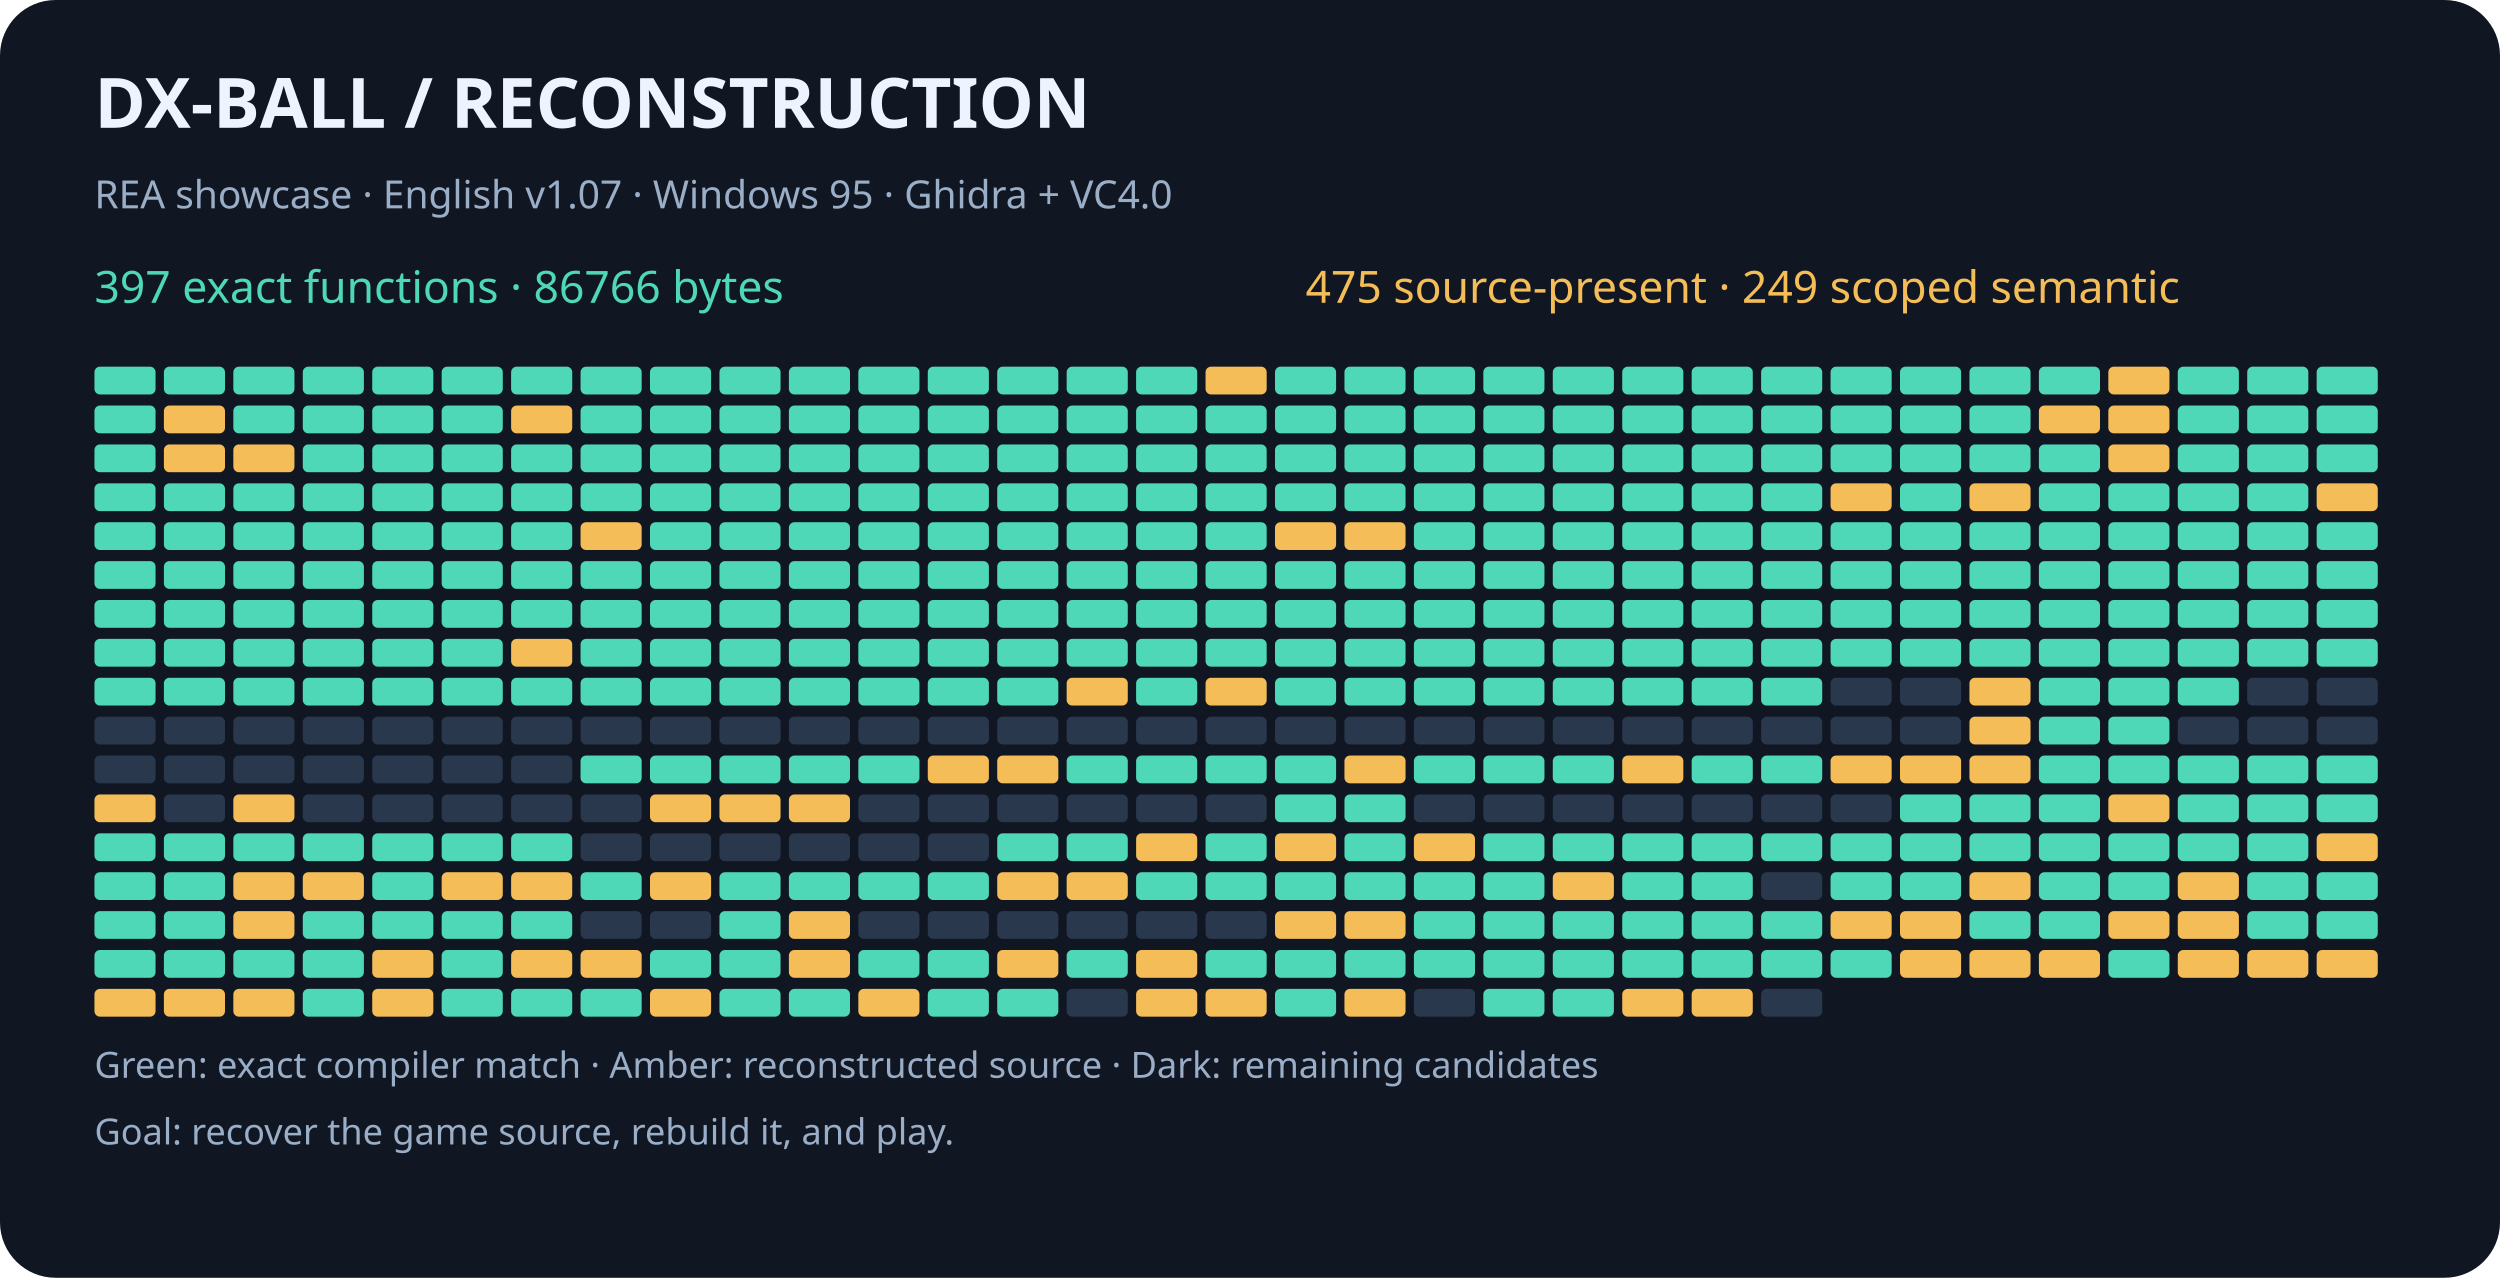
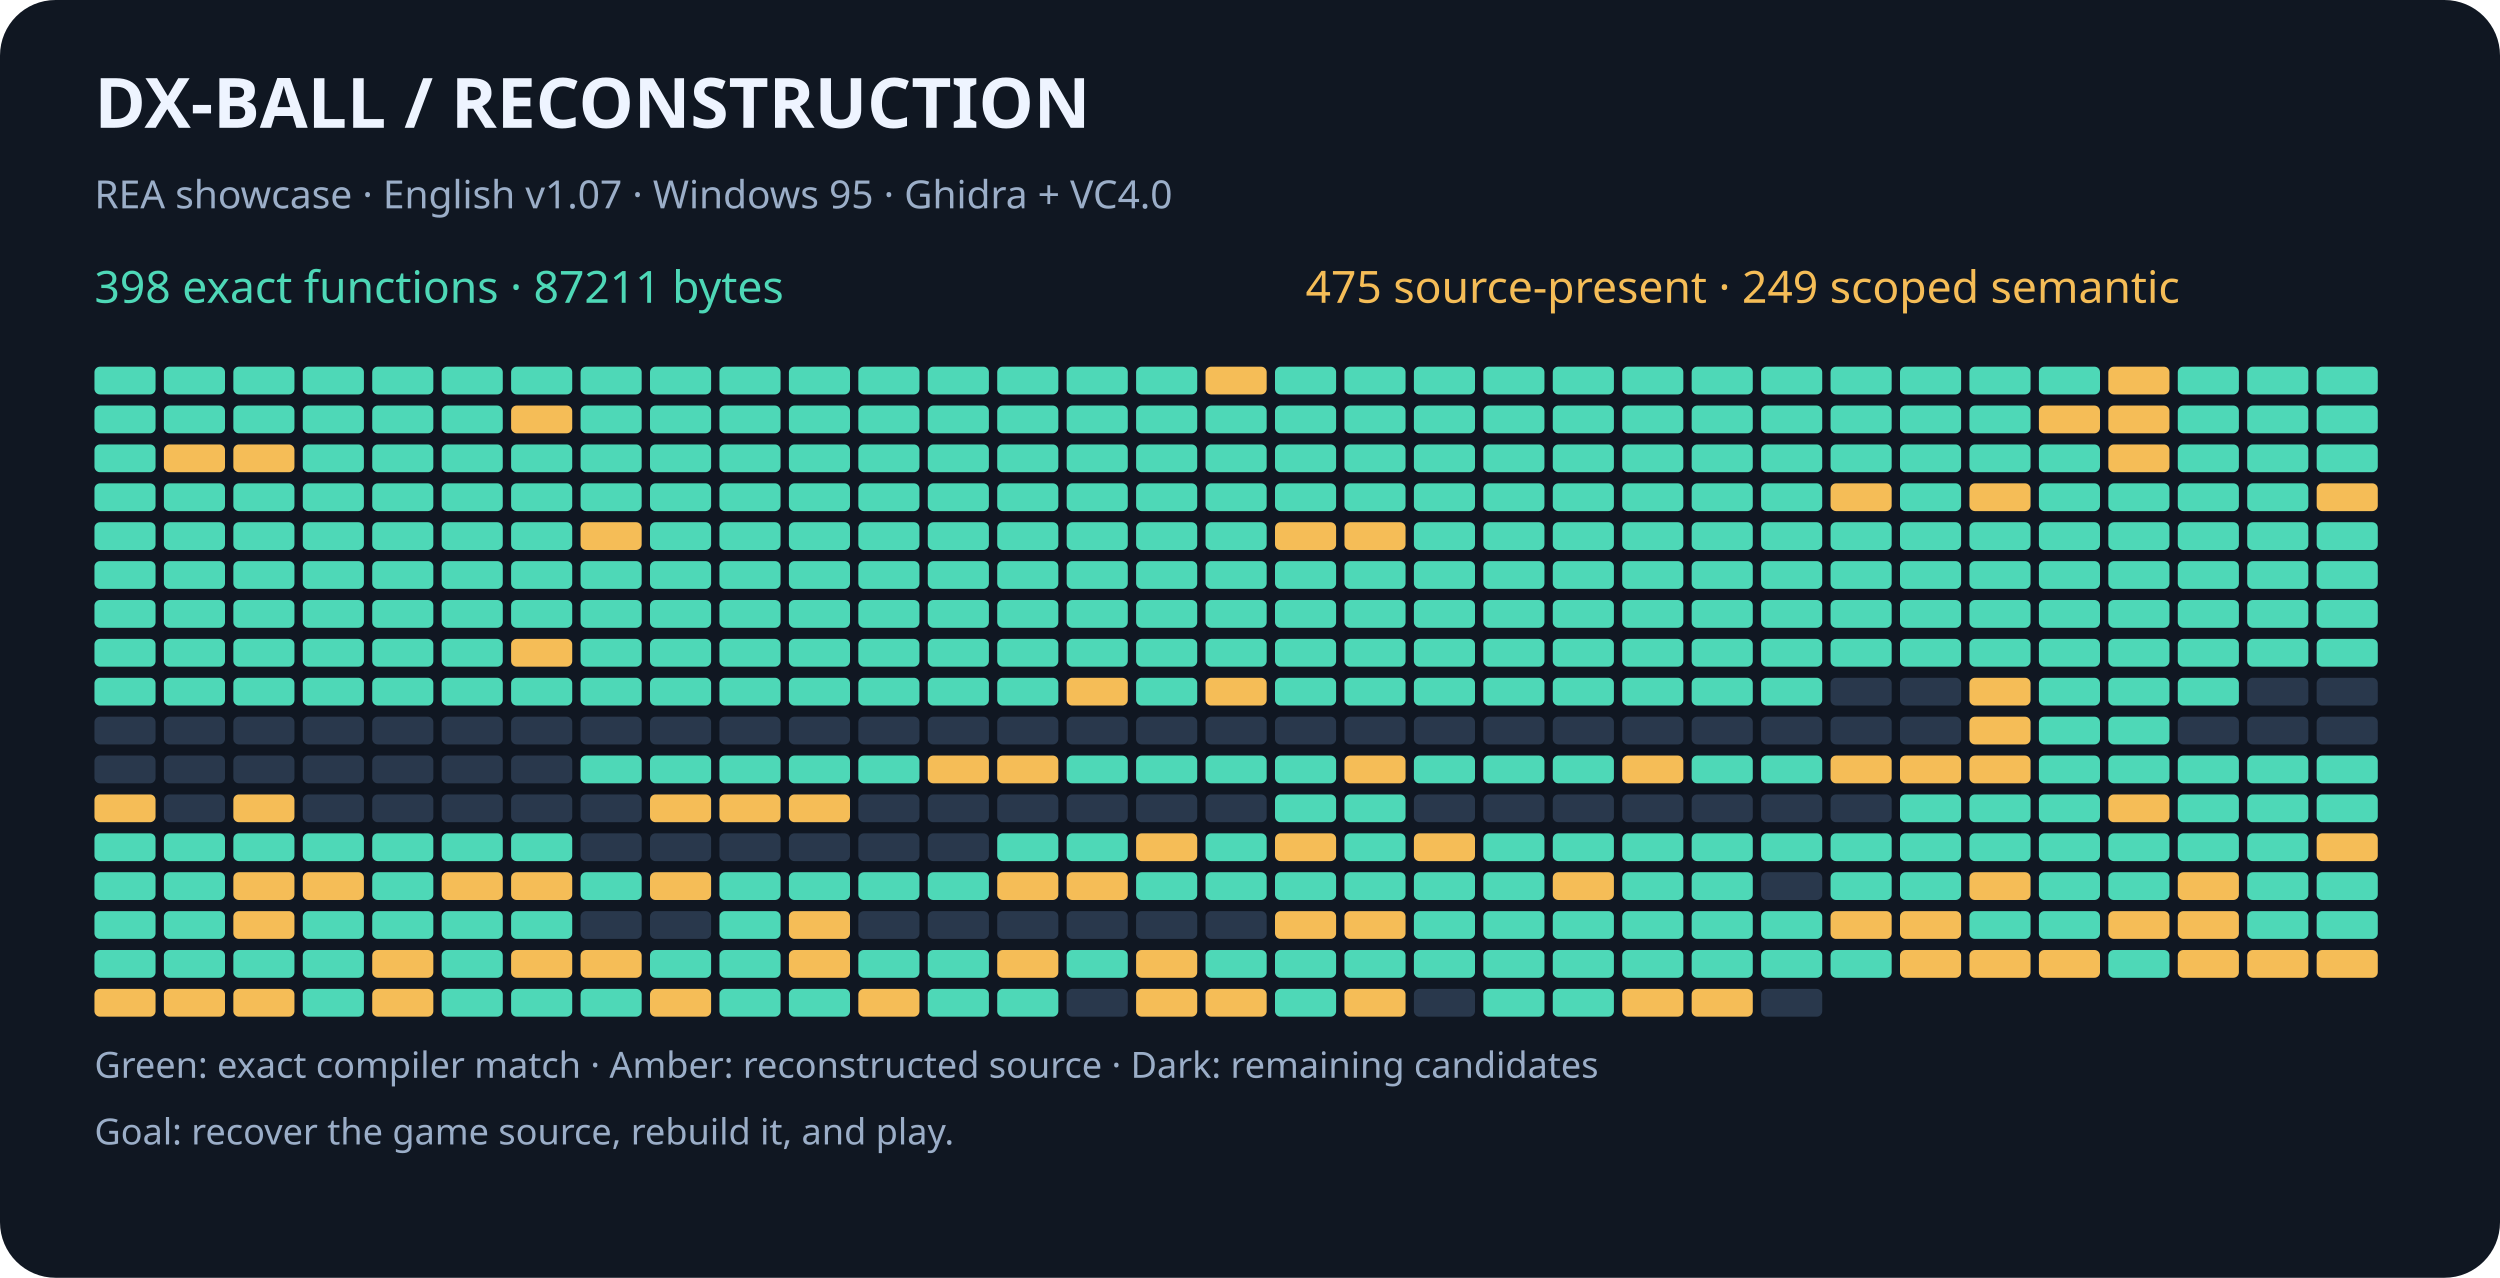
<svg xmlns="http://www.w3.org/2000/svg" width="900" height="460" viewBox="0 0 900 460" role="img" aria-labelledby="title desc">
  <rect width="900" height="460" rx="20" fill="#101722" />
  <g font-family="sans-serif">
    <text x="34" y="46" fill="#eef4ff" font-size="25" font-weight="bold">DX-BALL  /  RECONSTRUCTION</text>
    <text x="34" y="75" fill="#9baec8" font-size="14">REA showcase · English v1.07 · Windows 95 · Ghidra + VC4.0</text>
-     <text x="34" y="109" fill="#4ed8b7" font-size="16">397 exact functions · 86766 bytes</text>
+     <text x="34" y="109" fill="#4ed8b7" font-size="16">398 exact functions · 87211 bytes</text>
    <text x="470" y="109" fill="#f5bd57" font-size="16">475 source-present · 249 scoped semantic</text>
    <rect x="34" y="132" width="22" height="10" rx="2" fill="#4ed8b7" />
    <rect x="59" y="132" width="22" height="10" rx="2" fill="#4ed8b7" />
    <rect x="84" y="132" width="22" height="10" rx="2" fill="#4ed8b7" />
    <rect x="109" y="132" width="22" height="10" rx="2" fill="#4ed8b7" />
    <rect x="134" y="132" width="22" height="10" rx="2" fill="#4ed8b7" />
    <rect x="159" y="132" width="22" height="10" rx="2" fill="#4ed8b7" />
    <rect x="184" y="132" width="22" height="10" rx="2" fill="#4ed8b7" />
    <rect x="209" y="132" width="22" height="10" rx="2" fill="#4ed8b7" />
    <rect x="234" y="132" width="22" height="10" rx="2" fill="#4ed8b7" />
    <rect x="259" y="132" width="22" height="10" rx="2" fill="#4ed8b7" />
    <rect x="284" y="132" width="22" height="10" rx="2" fill="#4ed8b7" />
    <rect x="309" y="132" width="22" height="10" rx="2" fill="#4ed8b7" />
    <rect x="334" y="132" width="22" height="10" rx="2" fill="#4ed8b7" />
    <rect x="359" y="132" width="22" height="10" rx="2" fill="#4ed8b7" />
    <rect x="384" y="132" width="22" height="10" rx="2" fill="#4ed8b7" />
    <rect x="409" y="132" width="22" height="10" rx="2" fill="#4ed8b7" />
    <rect x="434" y="132" width="22" height="10" rx="2" fill="#f5bd57" />
    <rect x="459" y="132" width="22" height="10" rx="2" fill="#4ed8b7" />
    <rect x="484" y="132" width="22" height="10" rx="2" fill="#4ed8b7" />
    <rect x="509" y="132" width="22" height="10" rx="2" fill="#4ed8b7" />
    <rect x="534" y="132" width="22" height="10" rx="2" fill="#4ed8b7" />
    <rect x="559" y="132" width="22" height="10" rx="2" fill="#4ed8b7" />
    <rect x="584" y="132" width="22" height="10" rx="2" fill="#4ed8b7" />
    <rect x="609" y="132" width="22" height="10" rx="2" fill="#4ed8b7" />
    <rect x="634" y="132" width="22" height="10" rx="2" fill="#4ed8b7" />
    <rect x="659" y="132" width="22" height="10" rx="2" fill="#4ed8b7" />
    <rect x="684" y="132" width="22" height="10" rx="2" fill="#4ed8b7" />
    <rect x="709" y="132" width="22" height="10" rx="2" fill="#4ed8b7" />
    <rect x="734" y="132" width="22" height="10" rx="2" fill="#4ed8b7" />
    <rect x="759" y="132" width="22" height="10" rx="2" fill="#f5bd57" />
    <rect x="784" y="132" width="22" height="10" rx="2" fill="#4ed8b7" />
    <rect x="809" y="132" width="22" height="10" rx="2" fill="#4ed8b7" />
    <rect x="834" y="132" width="22" height="10" rx="2" fill="#4ed8b7" />
    <rect x="34" y="146" width="22" height="10" rx="2" fill="#4ed8b7" />
-     <rect x="59" y="146" width="22" height="10" rx="2" fill="#f5bd57" />
+     <rect x="59" y="146" width="22" height="10" rx="2" fill="#4ed8b7" />
    <rect x="84" y="146" width="22" height="10" rx="2" fill="#4ed8b7" />
    <rect x="109" y="146" width="22" height="10" rx="2" fill="#4ed8b7" />
    <rect x="134" y="146" width="22" height="10" rx="2" fill="#4ed8b7" />
    <rect x="159" y="146" width="22" height="10" rx="2" fill="#4ed8b7" />
    <rect x="184" y="146" width="22" height="10" rx="2" fill="#f5bd57" />
    <rect x="209" y="146" width="22" height="10" rx="2" fill="#4ed8b7" />
    <rect x="234" y="146" width="22" height="10" rx="2" fill="#4ed8b7" />
    <rect x="259" y="146" width="22" height="10" rx="2" fill="#4ed8b7" />
    <rect x="284" y="146" width="22" height="10" rx="2" fill="#4ed8b7" />
    <rect x="309" y="146" width="22" height="10" rx="2" fill="#4ed8b7" />
    <rect x="334" y="146" width="22" height="10" rx="2" fill="#4ed8b7" />
    <rect x="359" y="146" width="22" height="10" rx="2" fill="#4ed8b7" />
    <rect x="384" y="146" width="22" height="10" rx="2" fill="#4ed8b7" />
    <rect x="409" y="146" width="22" height="10" rx="2" fill="#4ed8b7" />
    <rect x="434" y="146" width="22" height="10" rx="2" fill="#4ed8b7" />
    <rect x="459" y="146" width="22" height="10" rx="2" fill="#4ed8b7" />
    <rect x="484" y="146" width="22" height="10" rx="2" fill="#4ed8b7" />
    <rect x="509" y="146" width="22" height="10" rx="2" fill="#4ed8b7" />
    <rect x="534" y="146" width="22" height="10" rx="2" fill="#4ed8b7" />
    <rect x="559" y="146" width="22" height="10" rx="2" fill="#4ed8b7" />
    <rect x="584" y="146" width="22" height="10" rx="2" fill="#4ed8b7" />
    <rect x="609" y="146" width="22" height="10" rx="2" fill="#4ed8b7" />
    <rect x="634" y="146" width="22" height="10" rx="2" fill="#4ed8b7" />
    <rect x="659" y="146" width="22" height="10" rx="2" fill="#4ed8b7" />
    <rect x="684" y="146" width="22" height="10" rx="2" fill="#4ed8b7" />
    <rect x="709" y="146" width="22" height="10" rx="2" fill="#4ed8b7" />
    <rect x="734" y="146" width="22" height="10" rx="2" fill="#f5bd57" />
    <rect x="759" y="146" width="22" height="10" rx="2" fill="#f5bd57" />
    <rect x="784" y="146" width="22" height="10" rx="2" fill="#4ed8b7" />
    <rect x="809" y="146" width="22" height="10" rx="2" fill="#4ed8b7" />
    <rect x="834" y="146" width="22" height="10" rx="2" fill="#4ed8b7" />
    <rect x="34" y="160" width="22" height="10" rx="2" fill="#4ed8b7" />
    <rect x="59" y="160" width="22" height="10" rx="2" fill="#f5bd57" />
    <rect x="84" y="160" width="22" height="10" rx="2" fill="#f5bd57" />
    <rect x="109" y="160" width="22" height="10" rx="2" fill="#4ed8b7" />
    <rect x="134" y="160" width="22" height="10" rx="2" fill="#4ed8b7" />
    <rect x="159" y="160" width="22" height="10" rx="2" fill="#4ed8b7" />
    <rect x="184" y="160" width="22" height="10" rx="2" fill="#4ed8b7" />
    <rect x="209" y="160" width="22" height="10" rx="2" fill="#4ed8b7" />
    <rect x="234" y="160" width="22" height="10" rx="2" fill="#4ed8b7" />
    <rect x="259" y="160" width="22" height="10" rx="2" fill="#4ed8b7" />
    <rect x="284" y="160" width="22" height="10" rx="2" fill="#4ed8b7" />
    <rect x="309" y="160" width="22" height="10" rx="2" fill="#4ed8b7" />
    <rect x="334" y="160" width="22" height="10" rx="2" fill="#4ed8b7" />
    <rect x="359" y="160" width="22" height="10" rx="2" fill="#4ed8b7" />
    <rect x="384" y="160" width="22" height="10" rx="2" fill="#4ed8b7" />
    <rect x="409" y="160" width="22" height="10" rx="2" fill="#4ed8b7" />
    <rect x="434" y="160" width="22" height="10" rx="2" fill="#4ed8b7" />
    <rect x="459" y="160" width="22" height="10" rx="2" fill="#4ed8b7" />
    <rect x="484" y="160" width="22" height="10" rx="2" fill="#4ed8b7" />
    <rect x="509" y="160" width="22" height="10" rx="2" fill="#4ed8b7" />
    <rect x="534" y="160" width="22" height="10" rx="2" fill="#4ed8b7" />
    <rect x="559" y="160" width="22" height="10" rx="2" fill="#4ed8b7" />
    <rect x="584" y="160" width="22" height="10" rx="2" fill="#4ed8b7" />
    <rect x="609" y="160" width="22" height="10" rx="2" fill="#4ed8b7" />
    <rect x="634" y="160" width="22" height="10" rx="2" fill="#4ed8b7" />
    <rect x="659" y="160" width="22" height="10" rx="2" fill="#4ed8b7" />
    <rect x="684" y="160" width="22" height="10" rx="2" fill="#4ed8b7" />
    <rect x="709" y="160" width="22" height="10" rx="2" fill="#4ed8b7" />
    <rect x="734" y="160" width="22" height="10" rx="2" fill="#4ed8b7" />
    <rect x="759" y="160" width="22" height="10" rx="2" fill="#f5bd57" />
    <rect x="784" y="160" width="22" height="10" rx="2" fill="#4ed8b7" />
    <rect x="809" y="160" width="22" height="10" rx="2" fill="#4ed8b7" />
    <rect x="834" y="160" width="22" height="10" rx="2" fill="#4ed8b7" />
    <rect x="34" y="174" width="22" height="10" rx="2" fill="#4ed8b7" />
    <rect x="59" y="174" width="22" height="10" rx="2" fill="#4ed8b7" />
    <rect x="84" y="174" width="22" height="10" rx="2" fill="#4ed8b7" />
    <rect x="109" y="174" width="22" height="10" rx="2" fill="#4ed8b7" />
    <rect x="134" y="174" width="22" height="10" rx="2" fill="#4ed8b7" />
    <rect x="159" y="174" width="22" height="10" rx="2" fill="#4ed8b7" />
    <rect x="184" y="174" width="22" height="10" rx="2" fill="#4ed8b7" />
    <rect x="209" y="174" width="22" height="10" rx="2" fill="#4ed8b7" />
    <rect x="234" y="174" width="22" height="10" rx="2" fill="#4ed8b7" />
    <rect x="259" y="174" width="22" height="10" rx="2" fill="#4ed8b7" />
    <rect x="284" y="174" width="22" height="10" rx="2" fill="#4ed8b7" />
    <rect x="309" y="174" width="22" height="10" rx="2" fill="#4ed8b7" />
    <rect x="334" y="174" width="22" height="10" rx="2" fill="#4ed8b7" />
    <rect x="359" y="174" width="22" height="10" rx="2" fill="#4ed8b7" />
    <rect x="384" y="174" width="22" height="10" rx="2" fill="#4ed8b7" />
    <rect x="409" y="174" width="22" height="10" rx="2" fill="#4ed8b7" />
    <rect x="434" y="174" width="22" height="10" rx="2" fill="#4ed8b7" />
    <rect x="459" y="174" width="22" height="10" rx="2" fill="#4ed8b7" />
    <rect x="484" y="174" width="22" height="10" rx="2" fill="#4ed8b7" />
    <rect x="509" y="174" width="22" height="10" rx="2" fill="#4ed8b7" />
    <rect x="534" y="174" width="22" height="10" rx="2" fill="#4ed8b7" />
    <rect x="559" y="174" width="22" height="10" rx="2" fill="#4ed8b7" />
    <rect x="584" y="174" width="22" height="10" rx="2" fill="#4ed8b7" />
    <rect x="609" y="174" width="22" height="10" rx="2" fill="#4ed8b7" />
    <rect x="634" y="174" width="22" height="10" rx="2" fill="#4ed8b7" />
    <rect x="659" y="174" width="22" height="10" rx="2" fill="#f5bd57" />
    <rect x="684" y="174" width="22" height="10" rx="2" fill="#4ed8b7" />
    <rect x="709" y="174" width="22" height="10" rx="2" fill="#f5bd57" />
    <rect x="734" y="174" width="22" height="10" rx="2" fill="#4ed8b7" />
    <rect x="759" y="174" width="22" height="10" rx="2" fill="#4ed8b7" />
    <rect x="784" y="174" width="22" height="10" rx="2" fill="#4ed8b7" />
    <rect x="809" y="174" width="22" height="10" rx="2" fill="#4ed8b7" />
    <rect x="834" y="174" width="22" height="10" rx="2" fill="#f5bd57" />
    <rect x="34" y="188" width="22" height="10" rx="2" fill="#4ed8b7" />
    <rect x="59" y="188" width="22" height="10" rx="2" fill="#4ed8b7" />
    <rect x="84" y="188" width="22" height="10" rx="2" fill="#4ed8b7" />
    <rect x="109" y="188" width="22" height="10" rx="2" fill="#4ed8b7" />
    <rect x="134" y="188" width="22" height="10" rx="2" fill="#4ed8b7" />
    <rect x="159" y="188" width="22" height="10" rx="2" fill="#4ed8b7" />
    <rect x="184" y="188" width="22" height="10" rx="2" fill="#4ed8b7" />
    <rect x="209" y="188" width="22" height="10" rx="2" fill="#f5bd57" />
    <rect x="234" y="188" width="22" height="10" rx="2" fill="#4ed8b7" />
    <rect x="259" y="188" width="22" height="10" rx="2" fill="#4ed8b7" />
    <rect x="284" y="188" width="22" height="10" rx="2" fill="#4ed8b7" />
    <rect x="309" y="188" width="22" height="10" rx="2" fill="#4ed8b7" />
    <rect x="334" y="188" width="22" height="10" rx="2" fill="#4ed8b7" />
    <rect x="359" y="188" width="22" height="10" rx="2" fill="#4ed8b7" />
    <rect x="384" y="188" width="22" height="10" rx="2" fill="#4ed8b7" />
    <rect x="409" y="188" width="22" height="10" rx="2" fill="#4ed8b7" />
    <rect x="434" y="188" width="22" height="10" rx="2" fill="#4ed8b7" />
    <rect x="459" y="188" width="22" height="10" rx="2" fill="#f5bd57" />
    <rect x="484" y="188" width="22" height="10" rx="2" fill="#f5bd57" />
    <rect x="509" y="188" width="22" height="10" rx="2" fill="#4ed8b7" />
    <rect x="534" y="188" width="22" height="10" rx="2" fill="#4ed8b7" />
    <rect x="559" y="188" width="22" height="10" rx="2" fill="#4ed8b7" />
    <rect x="584" y="188" width="22" height="10" rx="2" fill="#4ed8b7" />
    <rect x="609" y="188" width="22" height="10" rx="2" fill="#4ed8b7" />
    <rect x="634" y="188" width="22" height="10" rx="2" fill="#4ed8b7" />
    <rect x="659" y="188" width="22" height="10" rx="2" fill="#4ed8b7" />
    <rect x="684" y="188" width="22" height="10" rx="2" fill="#4ed8b7" />
    <rect x="709" y="188" width="22" height="10" rx="2" fill="#4ed8b7" />
    <rect x="734" y="188" width="22" height="10" rx="2" fill="#4ed8b7" />
    <rect x="759" y="188" width="22" height="10" rx="2" fill="#4ed8b7" />
    <rect x="784" y="188" width="22" height="10" rx="2" fill="#4ed8b7" />
    <rect x="809" y="188" width="22" height="10" rx="2" fill="#4ed8b7" />
    <rect x="834" y="188" width="22" height="10" rx="2" fill="#4ed8b7" />
    <rect x="34" y="202" width="22" height="10" rx="2" fill="#4ed8b7" />
    <rect x="59" y="202" width="22" height="10" rx="2" fill="#4ed8b7" />
    <rect x="84" y="202" width="22" height="10" rx="2" fill="#4ed8b7" />
    <rect x="109" y="202" width="22" height="10" rx="2" fill="#4ed8b7" />
    <rect x="134" y="202" width="22" height="10" rx="2" fill="#4ed8b7" />
    <rect x="159" y="202" width="22" height="10" rx="2" fill="#4ed8b7" />
    <rect x="184" y="202" width="22" height="10" rx="2" fill="#4ed8b7" />
    <rect x="209" y="202" width="22" height="10" rx="2" fill="#4ed8b7" />
    <rect x="234" y="202" width="22" height="10" rx="2" fill="#4ed8b7" />
    <rect x="259" y="202" width="22" height="10" rx="2" fill="#4ed8b7" />
    <rect x="284" y="202" width="22" height="10" rx="2" fill="#4ed8b7" />
    <rect x="309" y="202" width="22" height="10" rx="2" fill="#4ed8b7" />
    <rect x="334" y="202" width="22" height="10" rx="2" fill="#4ed8b7" />
    <rect x="359" y="202" width="22" height="10" rx="2" fill="#4ed8b7" />
    <rect x="384" y="202" width="22" height="10" rx="2" fill="#4ed8b7" />
    <rect x="409" y="202" width="22" height="10" rx="2" fill="#4ed8b7" />
    <rect x="434" y="202" width="22" height="10" rx="2" fill="#4ed8b7" />
    <rect x="459" y="202" width="22" height="10" rx="2" fill="#4ed8b7" />
    <rect x="484" y="202" width="22" height="10" rx="2" fill="#4ed8b7" />
    <rect x="509" y="202" width="22" height="10" rx="2" fill="#4ed8b7" />
    <rect x="534" y="202" width="22" height="10" rx="2" fill="#4ed8b7" />
    <rect x="559" y="202" width="22" height="10" rx="2" fill="#4ed8b7" />
    <rect x="584" y="202" width="22" height="10" rx="2" fill="#4ed8b7" />
    <rect x="609" y="202" width="22" height="10" rx="2" fill="#4ed8b7" />
    <rect x="634" y="202" width="22" height="10" rx="2" fill="#4ed8b7" />
    <rect x="659" y="202" width="22" height="10" rx="2" fill="#4ed8b7" />
    <rect x="684" y="202" width="22" height="10" rx="2" fill="#4ed8b7" />
    <rect x="709" y="202" width="22" height="10" rx="2" fill="#4ed8b7" />
    <rect x="734" y="202" width="22" height="10" rx="2" fill="#4ed8b7" />
    <rect x="759" y="202" width="22" height="10" rx="2" fill="#4ed8b7" />
    <rect x="784" y="202" width="22" height="10" rx="2" fill="#4ed8b7" />
    <rect x="809" y="202" width="22" height="10" rx="2" fill="#4ed8b7" />
    <rect x="834" y="202" width="22" height="10" rx="2" fill="#4ed8b7" />
    <rect x="34" y="216" width="22" height="10" rx="2" fill="#4ed8b7" />
    <rect x="59" y="216" width="22" height="10" rx="2" fill="#4ed8b7" />
    <rect x="84" y="216" width="22" height="10" rx="2" fill="#4ed8b7" />
    <rect x="109" y="216" width="22" height="10" rx="2" fill="#4ed8b7" />
    <rect x="134" y="216" width="22" height="10" rx="2" fill="#4ed8b7" />
    <rect x="159" y="216" width="22" height="10" rx="2" fill="#4ed8b7" />
    <rect x="184" y="216" width="22" height="10" rx="2" fill="#4ed8b7" />
    <rect x="209" y="216" width="22" height="10" rx="2" fill="#4ed8b7" />
    <rect x="234" y="216" width="22" height="10" rx="2" fill="#4ed8b7" />
    <rect x="259" y="216" width="22" height="10" rx="2" fill="#4ed8b7" />
    <rect x="284" y="216" width="22" height="10" rx="2" fill="#4ed8b7" />
    <rect x="309" y="216" width="22" height="10" rx="2" fill="#4ed8b7" />
    <rect x="334" y="216" width="22" height="10" rx="2" fill="#4ed8b7" />
    <rect x="359" y="216" width="22" height="10" rx="2" fill="#4ed8b7" />
    <rect x="384" y="216" width="22" height="10" rx="2" fill="#4ed8b7" />
    <rect x="409" y="216" width="22" height="10" rx="2" fill="#4ed8b7" />
    <rect x="434" y="216" width="22" height="10" rx="2" fill="#4ed8b7" />
    <rect x="459" y="216" width="22" height="10" rx="2" fill="#4ed8b7" />
    <rect x="484" y="216" width="22" height="10" rx="2" fill="#4ed8b7" />
    <rect x="509" y="216" width="22" height="10" rx="2" fill="#4ed8b7" />
    <rect x="534" y="216" width="22" height="10" rx="2" fill="#4ed8b7" />
    <rect x="559" y="216" width="22" height="10" rx="2" fill="#4ed8b7" />
    <rect x="584" y="216" width="22" height="10" rx="2" fill="#4ed8b7" />
    <rect x="609" y="216" width="22" height="10" rx="2" fill="#4ed8b7" />
    <rect x="634" y="216" width="22" height="10" rx="2" fill="#4ed8b7" />
    <rect x="659" y="216" width="22" height="10" rx="2" fill="#4ed8b7" />
    <rect x="684" y="216" width="22" height="10" rx="2" fill="#4ed8b7" />
    <rect x="709" y="216" width="22" height="10" rx="2" fill="#4ed8b7" />
    <rect x="734" y="216" width="22" height="10" rx="2" fill="#4ed8b7" />
    <rect x="759" y="216" width="22" height="10" rx="2" fill="#4ed8b7" />
    <rect x="784" y="216" width="22" height="10" rx="2" fill="#4ed8b7" />
    <rect x="809" y="216" width="22" height="10" rx="2" fill="#4ed8b7" />
    <rect x="834" y="216" width="22" height="10" rx="2" fill="#4ed8b7" />
    <rect x="34" y="230" width="22" height="10" rx="2" fill="#4ed8b7" />
    <rect x="59" y="230" width="22" height="10" rx="2" fill="#4ed8b7" />
    <rect x="84" y="230" width="22" height="10" rx="2" fill="#4ed8b7" />
    <rect x="109" y="230" width="22" height="10" rx="2" fill="#4ed8b7" />
    <rect x="134" y="230" width="22" height="10" rx="2" fill="#4ed8b7" />
    <rect x="159" y="230" width="22" height="10" rx="2" fill="#4ed8b7" />
    <rect x="184" y="230" width="22" height="10" rx="2" fill="#f5bd57" />
    <rect x="209" y="230" width="22" height="10" rx="2" fill="#4ed8b7" />
    <rect x="234" y="230" width="22" height="10" rx="2" fill="#4ed8b7" />
    <rect x="259" y="230" width="22" height="10" rx="2" fill="#4ed8b7" />
    <rect x="284" y="230" width="22" height="10" rx="2" fill="#4ed8b7" />
    <rect x="309" y="230" width="22" height="10" rx="2" fill="#4ed8b7" />
    <rect x="334" y="230" width="22" height="10" rx="2" fill="#4ed8b7" />
    <rect x="359" y="230" width="22" height="10" rx="2" fill="#4ed8b7" />
    <rect x="384" y="230" width="22" height="10" rx="2" fill="#4ed8b7" />
    <rect x="409" y="230" width="22" height="10" rx="2" fill="#4ed8b7" />
    <rect x="434" y="230" width="22" height="10" rx="2" fill="#4ed8b7" />
    <rect x="459" y="230" width="22" height="10" rx="2" fill="#4ed8b7" />
    <rect x="484" y="230" width="22" height="10" rx="2" fill="#4ed8b7" />
    <rect x="509" y="230" width="22" height="10" rx="2" fill="#4ed8b7" />
    <rect x="534" y="230" width="22" height="10" rx="2" fill="#4ed8b7" />
    <rect x="559" y="230" width="22" height="10" rx="2" fill="#4ed8b7" />
    <rect x="584" y="230" width="22" height="10" rx="2" fill="#4ed8b7" />
    <rect x="609" y="230" width="22" height="10" rx="2" fill="#4ed8b7" />
    <rect x="634" y="230" width="22" height="10" rx="2" fill="#4ed8b7" />
    <rect x="659" y="230" width="22" height="10" rx="2" fill="#4ed8b7" />
    <rect x="684" y="230" width="22" height="10" rx="2" fill="#4ed8b7" />
    <rect x="709" y="230" width="22" height="10" rx="2" fill="#4ed8b7" />
    <rect x="734" y="230" width="22" height="10" rx="2" fill="#4ed8b7" />
    <rect x="759" y="230" width="22" height="10" rx="2" fill="#4ed8b7" />
    <rect x="784" y="230" width="22" height="10" rx="2" fill="#4ed8b7" />
    <rect x="809" y="230" width="22" height="10" rx="2" fill="#4ed8b7" />
    <rect x="834" y="230" width="22" height="10" rx="2" fill="#4ed8b7" />
    <rect x="34" y="244" width="22" height="10" rx="2" fill="#4ed8b7" />
    <rect x="59" y="244" width="22" height="10" rx="2" fill="#4ed8b7" />
    <rect x="84" y="244" width="22" height="10" rx="2" fill="#4ed8b7" />
    <rect x="109" y="244" width="22" height="10" rx="2" fill="#4ed8b7" />
    <rect x="134" y="244" width="22" height="10" rx="2" fill="#4ed8b7" />
    <rect x="159" y="244" width="22" height="10" rx="2" fill="#4ed8b7" />
    <rect x="184" y="244" width="22" height="10" rx="2" fill="#4ed8b7" />
    <rect x="209" y="244" width="22" height="10" rx="2" fill="#4ed8b7" />
    <rect x="234" y="244" width="22" height="10" rx="2" fill="#4ed8b7" />
    <rect x="259" y="244" width="22" height="10" rx="2" fill="#4ed8b7" />
    <rect x="284" y="244" width="22" height="10" rx="2" fill="#4ed8b7" />
    <rect x="309" y="244" width="22" height="10" rx="2" fill="#4ed8b7" />
    <rect x="334" y="244" width="22" height="10" rx="2" fill="#4ed8b7" />
    <rect x="359" y="244" width="22" height="10" rx="2" fill="#4ed8b7" />
    <rect x="384" y="244" width="22" height="10" rx="2" fill="#f5bd57" />
    <rect x="409" y="244" width="22" height="10" rx="2" fill="#4ed8b7" />
    <rect x="434" y="244" width="22" height="10" rx="2" fill="#f5bd57" />
    <rect x="459" y="244" width="22" height="10" rx="2" fill="#4ed8b7" />
    <rect x="484" y="244" width="22" height="10" rx="2" fill="#4ed8b7" />
    <rect x="509" y="244" width="22" height="10" rx="2" fill="#4ed8b7" />
    <rect x="534" y="244" width="22" height="10" rx="2" fill="#4ed8b7" />
    <rect x="559" y="244" width="22" height="10" rx="2" fill="#4ed8b7" />
    <rect x="584" y="244" width="22" height="10" rx="2" fill="#4ed8b7" />
    <rect x="609" y="244" width="22" height="10" rx="2" fill="#4ed8b7" />
    <rect x="634" y="244" width="22" height="10" rx="2" fill="#4ed8b7" />
    <rect x="659" y="244" width="22" height="10" rx="2" fill="#29384c" />
    <rect x="684" y="244" width="22" height="10" rx="2" fill="#29384c" />
    <rect x="709" y="244" width="22" height="10" rx="2" fill="#f5bd57" />
    <rect x="734" y="244" width="22" height="10" rx="2" fill="#4ed8b7" />
    <rect x="759" y="244" width="22" height="10" rx="2" fill="#4ed8b7" />
    <rect x="784" y="244" width="22" height="10" rx="2" fill="#4ed8b7" />
    <rect x="809" y="244" width="22" height="10" rx="2" fill="#29384c" />
    <rect x="834" y="244" width="22" height="10" rx="2" fill="#29384c" />
    <rect x="34" y="258" width="22" height="10" rx="2" fill="#29384c" />
    <rect x="59" y="258" width="22" height="10" rx="2" fill="#29384c" />
    <rect x="84" y="258" width="22" height="10" rx="2" fill="#29384c" />
    <rect x="109" y="258" width="22" height="10" rx="2" fill="#29384c" />
    <rect x="134" y="258" width="22" height="10" rx="2" fill="#29384c" />
    <rect x="159" y="258" width="22" height="10" rx="2" fill="#29384c" />
    <rect x="184" y="258" width="22" height="10" rx="2" fill="#29384c" />
    <rect x="209" y="258" width="22" height="10" rx="2" fill="#29384c" />
    <rect x="234" y="258" width="22" height="10" rx="2" fill="#29384c" />
    <rect x="259" y="258" width="22" height="10" rx="2" fill="#29384c" />
    <rect x="284" y="258" width="22" height="10" rx="2" fill="#29384c" />
    <rect x="309" y="258" width="22" height="10" rx="2" fill="#29384c" />
    <rect x="334" y="258" width="22" height="10" rx="2" fill="#29384c" />
    <rect x="359" y="258" width="22" height="10" rx="2" fill="#29384c" />
    <rect x="384" y="258" width="22" height="10" rx="2" fill="#29384c" />
    <rect x="409" y="258" width="22" height="10" rx="2" fill="#29384c" />
    <rect x="434" y="258" width="22" height="10" rx="2" fill="#29384c" />
    <rect x="459" y="258" width="22" height="10" rx="2" fill="#29384c" />
    <rect x="484" y="258" width="22" height="10" rx="2" fill="#29384c" />
    <rect x="509" y="258" width="22" height="10" rx="2" fill="#29384c" />
    <rect x="534" y="258" width="22" height="10" rx="2" fill="#29384c" />
    <rect x="559" y="258" width="22" height="10" rx="2" fill="#29384c" />
    <rect x="584" y="258" width="22" height="10" rx="2" fill="#29384c" />
    <rect x="609" y="258" width="22" height="10" rx="2" fill="#29384c" />
    <rect x="634" y="258" width="22" height="10" rx="2" fill="#29384c" />
    <rect x="659" y="258" width="22" height="10" rx="2" fill="#29384c" />
    <rect x="684" y="258" width="22" height="10" rx="2" fill="#29384c" />
    <rect x="709" y="258" width="22" height="10" rx="2" fill="#f5bd57" />
    <rect x="734" y="258" width="22" height="10" rx="2" fill="#4ed8b7" />
    <rect x="759" y="258" width="22" height="10" rx="2" fill="#4ed8b7" />
    <rect x="784" y="258" width="22" height="10" rx="2" fill="#29384c" />
    <rect x="809" y="258" width="22" height="10" rx="2" fill="#29384c" />
    <rect x="834" y="258" width="22" height="10" rx="2" fill="#29384c" />
    <rect x="34" y="272" width="22" height="10" rx="2" fill="#29384c" />
    <rect x="59" y="272" width="22" height="10" rx="2" fill="#29384c" />
    <rect x="84" y="272" width="22" height="10" rx="2" fill="#29384c" />
    <rect x="109" y="272" width="22" height="10" rx="2" fill="#29384c" />
    <rect x="134" y="272" width="22" height="10" rx="2" fill="#29384c" />
    <rect x="159" y="272" width="22" height="10" rx="2" fill="#29384c" />
    <rect x="184" y="272" width="22" height="10" rx="2" fill="#29384c" />
    <rect x="209" y="272" width="22" height="10" rx="2" fill="#4ed8b7" />
    <rect x="234" y="272" width="22" height="10" rx="2" fill="#4ed8b7" />
    <rect x="259" y="272" width="22" height="10" rx="2" fill="#4ed8b7" />
    <rect x="284" y="272" width="22" height="10" rx="2" fill="#4ed8b7" />
    <rect x="309" y="272" width="22" height="10" rx="2" fill="#4ed8b7" />
    <rect x="334" y="272" width="22" height="10" rx="2" fill="#f5bd57" />
    <rect x="359" y="272" width="22" height="10" rx="2" fill="#f5bd57" />
    <rect x="384" y="272" width="22" height="10" rx="2" fill="#4ed8b7" />
    <rect x="409" y="272" width="22" height="10" rx="2" fill="#4ed8b7" />
    <rect x="434" y="272" width="22" height="10" rx="2" fill="#4ed8b7" />
    <rect x="459" y="272" width="22" height="10" rx="2" fill="#4ed8b7" />
    <rect x="484" y="272" width="22" height="10" rx="2" fill="#f5bd57" />
    <rect x="509" y="272" width="22" height="10" rx="2" fill="#4ed8b7" />
    <rect x="534" y="272" width="22" height="10" rx="2" fill="#4ed8b7" />
    <rect x="559" y="272" width="22" height="10" rx="2" fill="#4ed8b7" />
    <rect x="584" y="272" width="22" height="10" rx="2" fill="#f5bd57" />
    <rect x="609" y="272" width="22" height="10" rx="2" fill="#4ed8b7" />
    <rect x="634" y="272" width="22" height="10" rx="2" fill="#4ed8b7" />
    <rect x="659" y="272" width="22" height="10" rx="2" fill="#f5bd57" />
    <rect x="684" y="272" width="22" height="10" rx="2" fill="#f5bd57" />
    <rect x="709" y="272" width="22" height="10" rx="2" fill="#f5bd57" />
    <rect x="734" y="272" width="22" height="10" rx="2" fill="#4ed8b7" />
    <rect x="759" y="272" width="22" height="10" rx="2" fill="#4ed8b7" />
    <rect x="784" y="272" width="22" height="10" rx="2" fill="#4ed8b7" />
    <rect x="809" y="272" width="22" height="10" rx="2" fill="#4ed8b7" />
    <rect x="834" y="272" width="22" height="10" rx="2" fill="#4ed8b7" />
    <rect x="34" y="286" width="22" height="10" rx="2" fill="#f5bd57" />
    <rect x="59" y="286" width="22" height="10" rx="2" fill="#29384c" />
    <rect x="84" y="286" width="22" height="10" rx="2" fill="#f5bd57" />
    <rect x="109" y="286" width="22" height="10" rx="2" fill="#29384c" />
    <rect x="134" y="286" width="22" height="10" rx="2" fill="#29384c" />
    <rect x="159" y="286" width="22" height="10" rx="2" fill="#29384c" />
    <rect x="184" y="286" width="22" height="10" rx="2" fill="#29384c" />
    <rect x="209" y="286" width="22" height="10" rx="2" fill="#29384c" />
    <rect x="234" y="286" width="22" height="10" rx="2" fill="#f5bd57" />
    <rect x="259" y="286" width="22" height="10" rx="2" fill="#f5bd57" />
    <rect x="284" y="286" width="22" height="10" rx="2" fill="#f5bd57" />
    <rect x="309" y="286" width="22" height="10" rx="2" fill="#29384c" />
    <rect x="334" y="286" width="22" height="10" rx="2" fill="#29384c" />
    <rect x="359" y="286" width="22" height="10" rx="2" fill="#29384c" />
    <rect x="384" y="286" width="22" height="10" rx="2" fill="#29384c" />
    <rect x="409" y="286" width="22" height="10" rx="2" fill="#29384c" />
    <rect x="434" y="286" width="22" height="10" rx="2" fill="#29384c" />
    <rect x="459" y="286" width="22" height="10" rx="2" fill="#4ed8b7" />
    <rect x="484" y="286" width="22" height="10" rx="2" fill="#4ed8b7" />
    <rect x="509" y="286" width="22" height="10" rx="2" fill="#29384c" />
    <rect x="534" y="286" width="22" height="10" rx="2" fill="#29384c" />
    <rect x="559" y="286" width="22" height="10" rx="2" fill="#29384c" />
    <rect x="584" y="286" width="22" height="10" rx="2" fill="#29384c" />
    <rect x="609" y="286" width="22" height="10" rx="2" fill="#29384c" />
    <rect x="634" y="286" width="22" height="10" rx="2" fill="#29384c" />
    <rect x="659" y="286" width="22" height="10" rx="2" fill="#29384c" />
    <rect x="684" y="286" width="22" height="10" rx="2" fill="#4ed8b7" />
    <rect x="709" y="286" width="22" height="10" rx="2" fill="#4ed8b7" />
    <rect x="734" y="286" width="22" height="10" rx="2" fill="#4ed8b7" />
    <rect x="759" y="286" width="22" height="10" rx="2" fill="#f5bd57" />
    <rect x="784" y="286" width="22" height="10" rx="2" fill="#4ed8b7" />
    <rect x="809" y="286" width="22" height="10" rx="2" fill="#4ed8b7" />
    <rect x="834" y="286" width="22" height="10" rx="2" fill="#4ed8b7" />
    <rect x="34" y="300" width="22" height="10" rx="2" fill="#4ed8b7" />
    <rect x="59" y="300" width="22" height="10" rx="2" fill="#4ed8b7" />
    <rect x="84" y="300" width="22" height="10" rx="2" fill="#4ed8b7" />
    <rect x="109" y="300" width="22" height="10" rx="2" fill="#4ed8b7" />
    <rect x="134" y="300" width="22" height="10" rx="2" fill="#4ed8b7" />
    <rect x="159" y="300" width="22" height="10" rx="2" fill="#4ed8b7" />
    <rect x="184" y="300" width="22" height="10" rx="2" fill="#4ed8b7" />
    <rect x="209" y="300" width="22" height="10" rx="2" fill="#29384c" />
    <rect x="234" y="300" width="22" height="10" rx="2" fill="#29384c" />
    <rect x="259" y="300" width="22" height="10" rx="2" fill="#29384c" />
    <rect x="284" y="300" width="22" height="10" rx="2" fill="#29384c" />
    <rect x="309" y="300" width="22" height="10" rx="2" fill="#29384c" />
    <rect x="334" y="300" width="22" height="10" rx="2" fill="#29384c" />
    <rect x="359" y="300" width="22" height="10" rx="2" fill="#4ed8b7" />
    <rect x="384" y="300" width="22" height="10" rx="2" fill="#4ed8b7" />
    <rect x="409" y="300" width="22" height="10" rx="2" fill="#f5bd57" />
    <rect x="434" y="300" width="22" height="10" rx="2" fill="#4ed8b7" />
    <rect x="459" y="300" width="22" height="10" rx="2" fill="#f5bd57" />
    <rect x="484" y="300" width="22" height="10" rx="2" fill="#4ed8b7" />
    <rect x="509" y="300" width="22" height="10" rx="2" fill="#f5bd57" />
    <rect x="534" y="300" width="22" height="10" rx="2" fill="#4ed8b7" />
    <rect x="559" y="300" width="22" height="10" rx="2" fill="#4ed8b7" />
    <rect x="584" y="300" width="22" height="10" rx="2" fill="#4ed8b7" />
    <rect x="609" y="300" width="22" height="10" rx="2" fill="#4ed8b7" />
    <rect x="634" y="300" width="22" height="10" rx="2" fill="#4ed8b7" />
    <rect x="659" y="300" width="22" height="10" rx="2" fill="#4ed8b7" />
    <rect x="684" y="300" width="22" height="10" rx="2" fill="#4ed8b7" />
    <rect x="709" y="300" width="22" height="10" rx="2" fill="#4ed8b7" />
    <rect x="734" y="300" width="22" height="10" rx="2" fill="#4ed8b7" />
    <rect x="759" y="300" width="22" height="10" rx="2" fill="#4ed8b7" />
    <rect x="784" y="300" width="22" height="10" rx="2" fill="#4ed8b7" />
    <rect x="809" y="300" width="22" height="10" rx="2" fill="#4ed8b7" />
    <rect x="834" y="300" width="22" height="10" rx="2" fill="#f5bd57" />
    <rect x="34" y="314" width="22" height="10" rx="2" fill="#4ed8b7" />
    <rect x="59" y="314" width="22" height="10" rx="2" fill="#4ed8b7" />
    <rect x="84" y="314" width="22" height="10" rx="2" fill="#f5bd57" />
    <rect x="109" y="314" width="22" height="10" rx="2" fill="#f5bd57" />
    <rect x="134" y="314" width="22" height="10" rx="2" fill="#4ed8b7" />
    <rect x="159" y="314" width="22" height="10" rx="2" fill="#f5bd57" />
    <rect x="184" y="314" width="22" height="10" rx="2" fill="#f5bd57" />
    <rect x="209" y="314" width="22" height="10" rx="2" fill="#4ed8b7" />
    <rect x="234" y="314" width="22" height="10" rx="2" fill="#f5bd57" />
    <rect x="259" y="314" width="22" height="10" rx="2" fill="#4ed8b7" />
    <rect x="284" y="314" width="22" height="10" rx="2" fill="#4ed8b7" />
    <rect x="309" y="314" width="22" height="10" rx="2" fill="#4ed8b7" />
    <rect x="334" y="314" width="22" height="10" rx="2" fill="#4ed8b7" />
    <rect x="359" y="314" width="22" height="10" rx="2" fill="#f5bd57" />
    <rect x="384" y="314" width="22" height="10" rx="2" fill="#f5bd57" />
    <rect x="409" y="314" width="22" height="10" rx="2" fill="#4ed8b7" />
    <rect x="434" y="314" width="22" height="10" rx="2" fill="#4ed8b7" />
    <rect x="459" y="314" width="22" height="10" rx="2" fill="#4ed8b7" />
    <rect x="484" y="314" width="22" height="10" rx="2" fill="#4ed8b7" />
    <rect x="509" y="314" width="22" height="10" rx="2" fill="#4ed8b7" />
    <rect x="534" y="314" width="22" height="10" rx="2" fill="#4ed8b7" />
    <rect x="559" y="314" width="22" height="10" rx="2" fill="#f5bd57" />
    <rect x="584" y="314" width="22" height="10" rx="2" fill="#4ed8b7" />
    <rect x="609" y="314" width="22" height="10" rx="2" fill="#4ed8b7" />
    <rect x="634" y="314" width="22" height="10" rx="2" fill="#29384c" />
    <rect x="659" y="314" width="22" height="10" rx="2" fill="#4ed8b7" />
    <rect x="684" y="314" width="22" height="10" rx="2" fill="#4ed8b7" />
    <rect x="709" y="314" width="22" height="10" rx="2" fill="#f5bd57" />
    <rect x="734" y="314" width="22" height="10" rx="2" fill="#4ed8b7" />
    <rect x="759" y="314" width="22" height="10" rx="2" fill="#4ed8b7" />
    <rect x="784" y="314" width="22" height="10" rx="2" fill="#f5bd57" />
    <rect x="809" y="314" width="22" height="10" rx="2" fill="#4ed8b7" />
    <rect x="834" y="314" width="22" height="10" rx="2" fill="#4ed8b7" />
    <rect x="34" y="328" width="22" height="10" rx="2" fill="#4ed8b7" />
    <rect x="59" y="328" width="22" height="10" rx="2" fill="#4ed8b7" />
    <rect x="84" y="328" width="22" height="10" rx="2" fill="#f5bd57" />
    <rect x="109" y="328" width="22" height="10" rx="2" fill="#4ed8b7" />
    <rect x="134" y="328" width="22" height="10" rx="2" fill="#4ed8b7" />
    <rect x="159" y="328" width="22" height="10" rx="2" fill="#4ed8b7" />
    <rect x="184" y="328" width="22" height="10" rx="2" fill="#4ed8b7" />
    <rect x="209" y="328" width="22" height="10" rx="2" fill="#29384c" />
    <rect x="234" y="328" width="22" height="10" rx="2" fill="#29384c" />
    <rect x="259" y="328" width="22" height="10" rx="2" fill="#4ed8b7" />
    <rect x="284" y="328" width="22" height="10" rx="2" fill="#f5bd57" />
    <rect x="309" y="328" width="22" height="10" rx="2" fill="#29384c" />
    <rect x="334" y="328" width="22" height="10" rx="2" fill="#29384c" />
    <rect x="359" y="328" width="22" height="10" rx="2" fill="#29384c" />
    <rect x="384" y="328" width="22" height="10" rx="2" fill="#29384c" />
    <rect x="409" y="328" width="22" height="10" rx="2" fill="#29384c" />
    <rect x="434" y="328" width="22" height="10" rx="2" fill="#29384c" />
    <rect x="459" y="328" width="22" height="10" rx="2" fill="#f5bd57" />
    <rect x="484" y="328" width="22" height="10" rx="2" fill="#f5bd57" />
    <rect x="509" y="328" width="22" height="10" rx="2" fill="#4ed8b7" />
    <rect x="534" y="328" width="22" height="10" rx="2" fill="#4ed8b7" />
    <rect x="559" y="328" width="22" height="10" rx="2" fill="#4ed8b7" />
    <rect x="584" y="328" width="22" height="10" rx="2" fill="#4ed8b7" />
    <rect x="609" y="328" width="22" height="10" rx="2" fill="#4ed8b7" />
    <rect x="634" y="328" width="22" height="10" rx="2" fill="#4ed8b7" />
    <rect x="659" y="328" width="22" height="10" rx="2" fill="#f5bd57" />
    <rect x="684" y="328" width="22" height="10" rx="2" fill="#f5bd57" />
    <rect x="709" y="328" width="22" height="10" rx="2" fill="#4ed8b7" />
    <rect x="734" y="328" width="22" height="10" rx="2" fill="#4ed8b7" />
    <rect x="759" y="328" width="22" height="10" rx="2" fill="#f5bd57" />
    <rect x="784" y="328" width="22" height="10" rx="2" fill="#f5bd57" />
    <rect x="809" y="328" width="22" height="10" rx="2" fill="#4ed8b7" />
    <rect x="834" y="328" width="22" height="10" rx="2" fill="#4ed8b7" />
    <rect x="34" y="342" width="22" height="10" rx="2" fill="#4ed8b7" />
    <rect x="59" y="342" width="22" height="10" rx="2" fill="#4ed8b7" />
    <rect x="84" y="342" width="22" height="10" rx="2" fill="#4ed8b7" />
    <rect x="109" y="342" width="22" height="10" rx="2" fill="#4ed8b7" />
    <rect x="134" y="342" width="22" height="10" rx="2" fill="#f5bd57" />
    <rect x="159" y="342" width="22" height="10" rx="2" fill="#4ed8b7" />
    <rect x="184" y="342" width="22" height="10" rx="2" fill="#f5bd57" />
    <rect x="209" y="342" width="22" height="10" rx="2" fill="#f5bd57" />
    <rect x="234" y="342" width="22" height="10" rx="2" fill="#4ed8b7" />
    <rect x="259" y="342" width="22" height="10" rx="2" fill="#4ed8b7" />
    <rect x="284" y="342" width="22" height="10" rx="2" fill="#f5bd57" />
    <rect x="309" y="342" width="22" height="10" rx="2" fill="#4ed8b7" />
    <rect x="334" y="342" width="22" height="10" rx="2" fill="#4ed8b7" />
    <rect x="359" y="342" width="22" height="10" rx="2" fill="#f5bd57" />
    <rect x="384" y="342" width="22" height="10" rx="2" fill="#4ed8b7" />
    <rect x="409" y="342" width="22" height="10" rx="2" fill="#f5bd57" />
    <rect x="434" y="342" width="22" height="10" rx="2" fill="#4ed8b7" />
    <rect x="459" y="342" width="22" height="10" rx="2" fill="#4ed8b7" />
    <rect x="484" y="342" width="22" height="10" rx="2" fill="#4ed8b7" />
    <rect x="509" y="342" width="22" height="10" rx="2" fill="#4ed8b7" />
    <rect x="534" y="342" width="22" height="10" rx="2" fill="#4ed8b7" />
    <rect x="559" y="342" width="22" height="10" rx="2" fill="#4ed8b7" />
    <rect x="584" y="342" width="22" height="10" rx="2" fill="#4ed8b7" />
    <rect x="609" y="342" width="22" height="10" rx="2" fill="#4ed8b7" />
    <rect x="634" y="342" width="22" height="10" rx="2" fill="#4ed8b7" />
    <rect x="659" y="342" width="22" height="10" rx="2" fill="#4ed8b7" />
    <rect x="684" y="342" width="22" height="10" rx="2" fill="#f5bd57" />
    <rect x="709" y="342" width="22" height="10" rx="2" fill="#f5bd57" />
    <rect x="734" y="342" width="22" height="10" rx="2" fill="#f5bd57" />
    <rect x="759" y="342" width="22" height="10" rx="2" fill="#4ed8b7" />
    <rect x="784" y="342" width="22" height="10" rx="2" fill="#f5bd57" />
    <rect x="809" y="342" width="22" height="10" rx="2" fill="#f5bd57" />
    <rect x="834" y="342" width="22" height="10" rx="2" fill="#f5bd57" />
    <rect x="34" y="356" width="22" height="10" rx="2" fill="#f5bd57" />
    <rect x="59" y="356" width="22" height="10" rx="2" fill="#f5bd57" />
    <rect x="84" y="356" width="22" height="10" rx="2" fill="#f5bd57" />
    <rect x="109" y="356" width="22" height="10" rx="2" fill="#4ed8b7" />
    <rect x="134" y="356" width="22" height="10" rx="2" fill="#f5bd57" />
    <rect x="159" y="356" width="22" height="10" rx="2" fill="#4ed8b7" />
    <rect x="184" y="356" width="22" height="10" rx="2" fill="#4ed8b7" />
    <rect x="209" y="356" width="22" height="10" rx="2" fill="#4ed8b7" />
    <rect x="234" y="356" width="22" height="10" rx="2" fill="#f5bd57" />
    <rect x="259" y="356" width="22" height="10" rx="2" fill="#4ed8b7" />
    <rect x="284" y="356" width="22" height="10" rx="2" fill="#4ed8b7" />
    <rect x="309" y="356" width="22" height="10" rx="2" fill="#f5bd57" />
    <rect x="334" y="356" width="22" height="10" rx="2" fill="#4ed8b7" />
    <rect x="359" y="356" width="22" height="10" rx="2" fill="#4ed8b7" />
    <rect x="384" y="356" width="22" height="10" rx="2" fill="#29384c" />
    <rect x="409" y="356" width="22" height="10" rx="2" fill="#f5bd57" />
    <rect x="434" y="356" width="22" height="10" rx="2" fill="#f5bd57" />
    <rect x="459" y="356" width="22" height="10" rx="2" fill="#4ed8b7" />
    <rect x="484" y="356" width="22" height="10" rx="2" fill="#f5bd57" />
    <rect x="509" y="356" width="22" height="10" rx="2" fill="#29384c" />
    <rect x="534" y="356" width="22" height="10" rx="2" fill="#4ed8b7" />
    <rect x="559" y="356" width="22" height="10" rx="2" fill="#4ed8b7" />
    <rect x="584" y="356" width="22" height="10" rx="2" fill="#f5bd57" />
    <rect x="609" y="356" width="22" height="10" rx="2" fill="#f5bd57" />
    <rect x="634" y="356" width="22" height="10" rx="2" fill="#29384c" />
    <text x="34" y="388" fill="#9baec8" font-size="13">Green: exact compiler match · Amber: reconstructed source · Dark: remaining candidates</text>
    <text x="34" y="412" fill="#9baec8" font-size="13">Goal: recover the game source, rebuild it, and play.</text>
  </g>
</svg>
